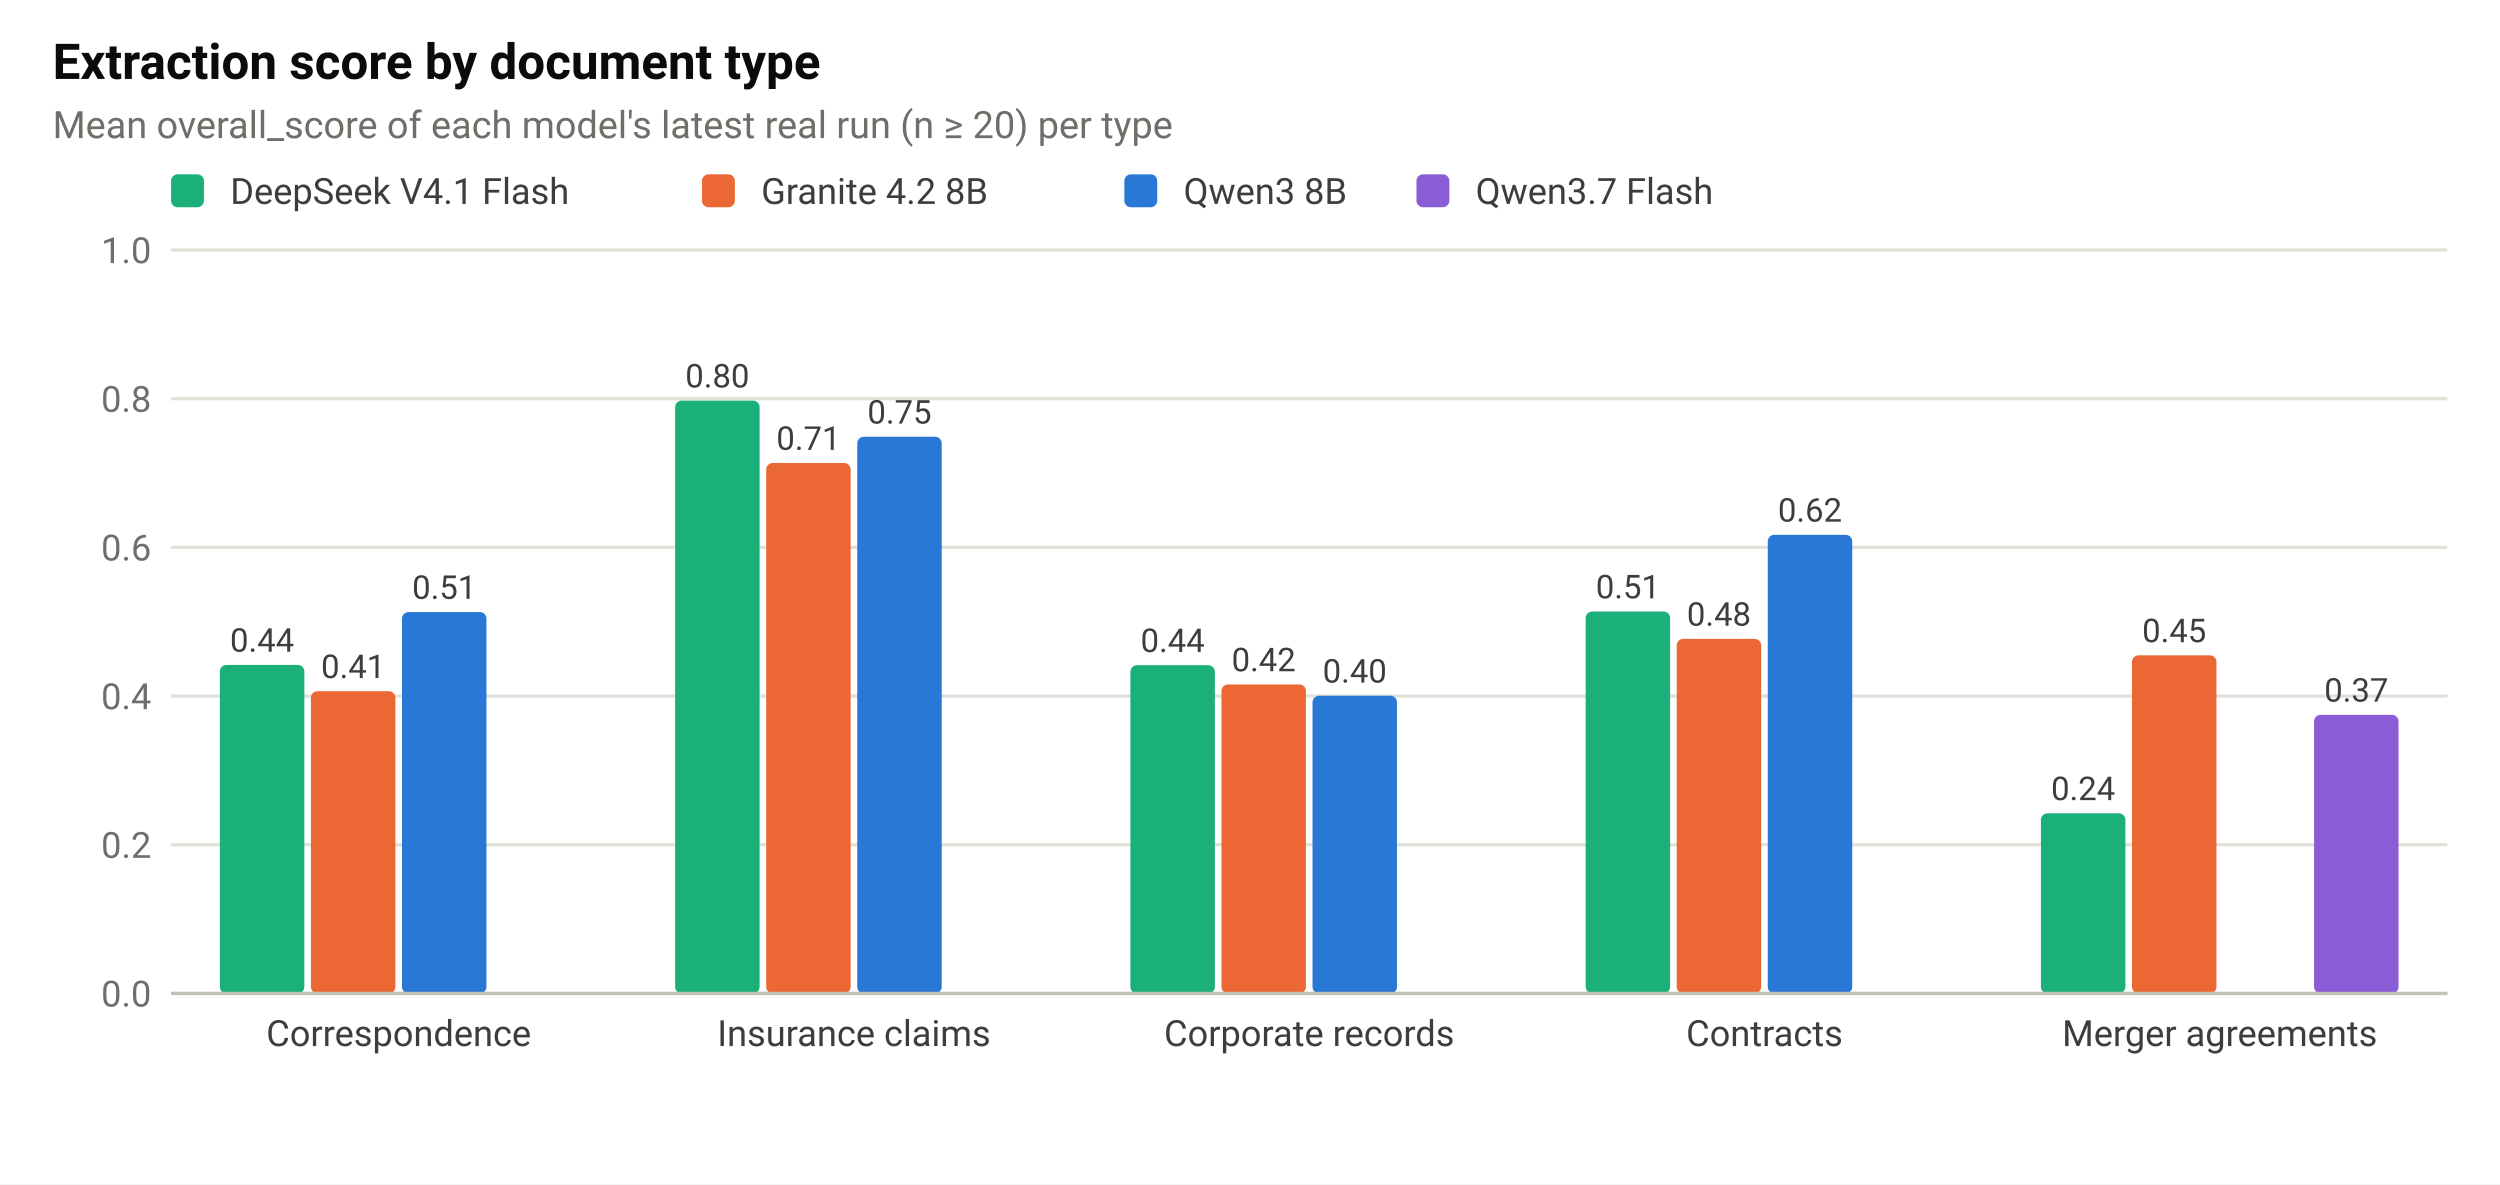
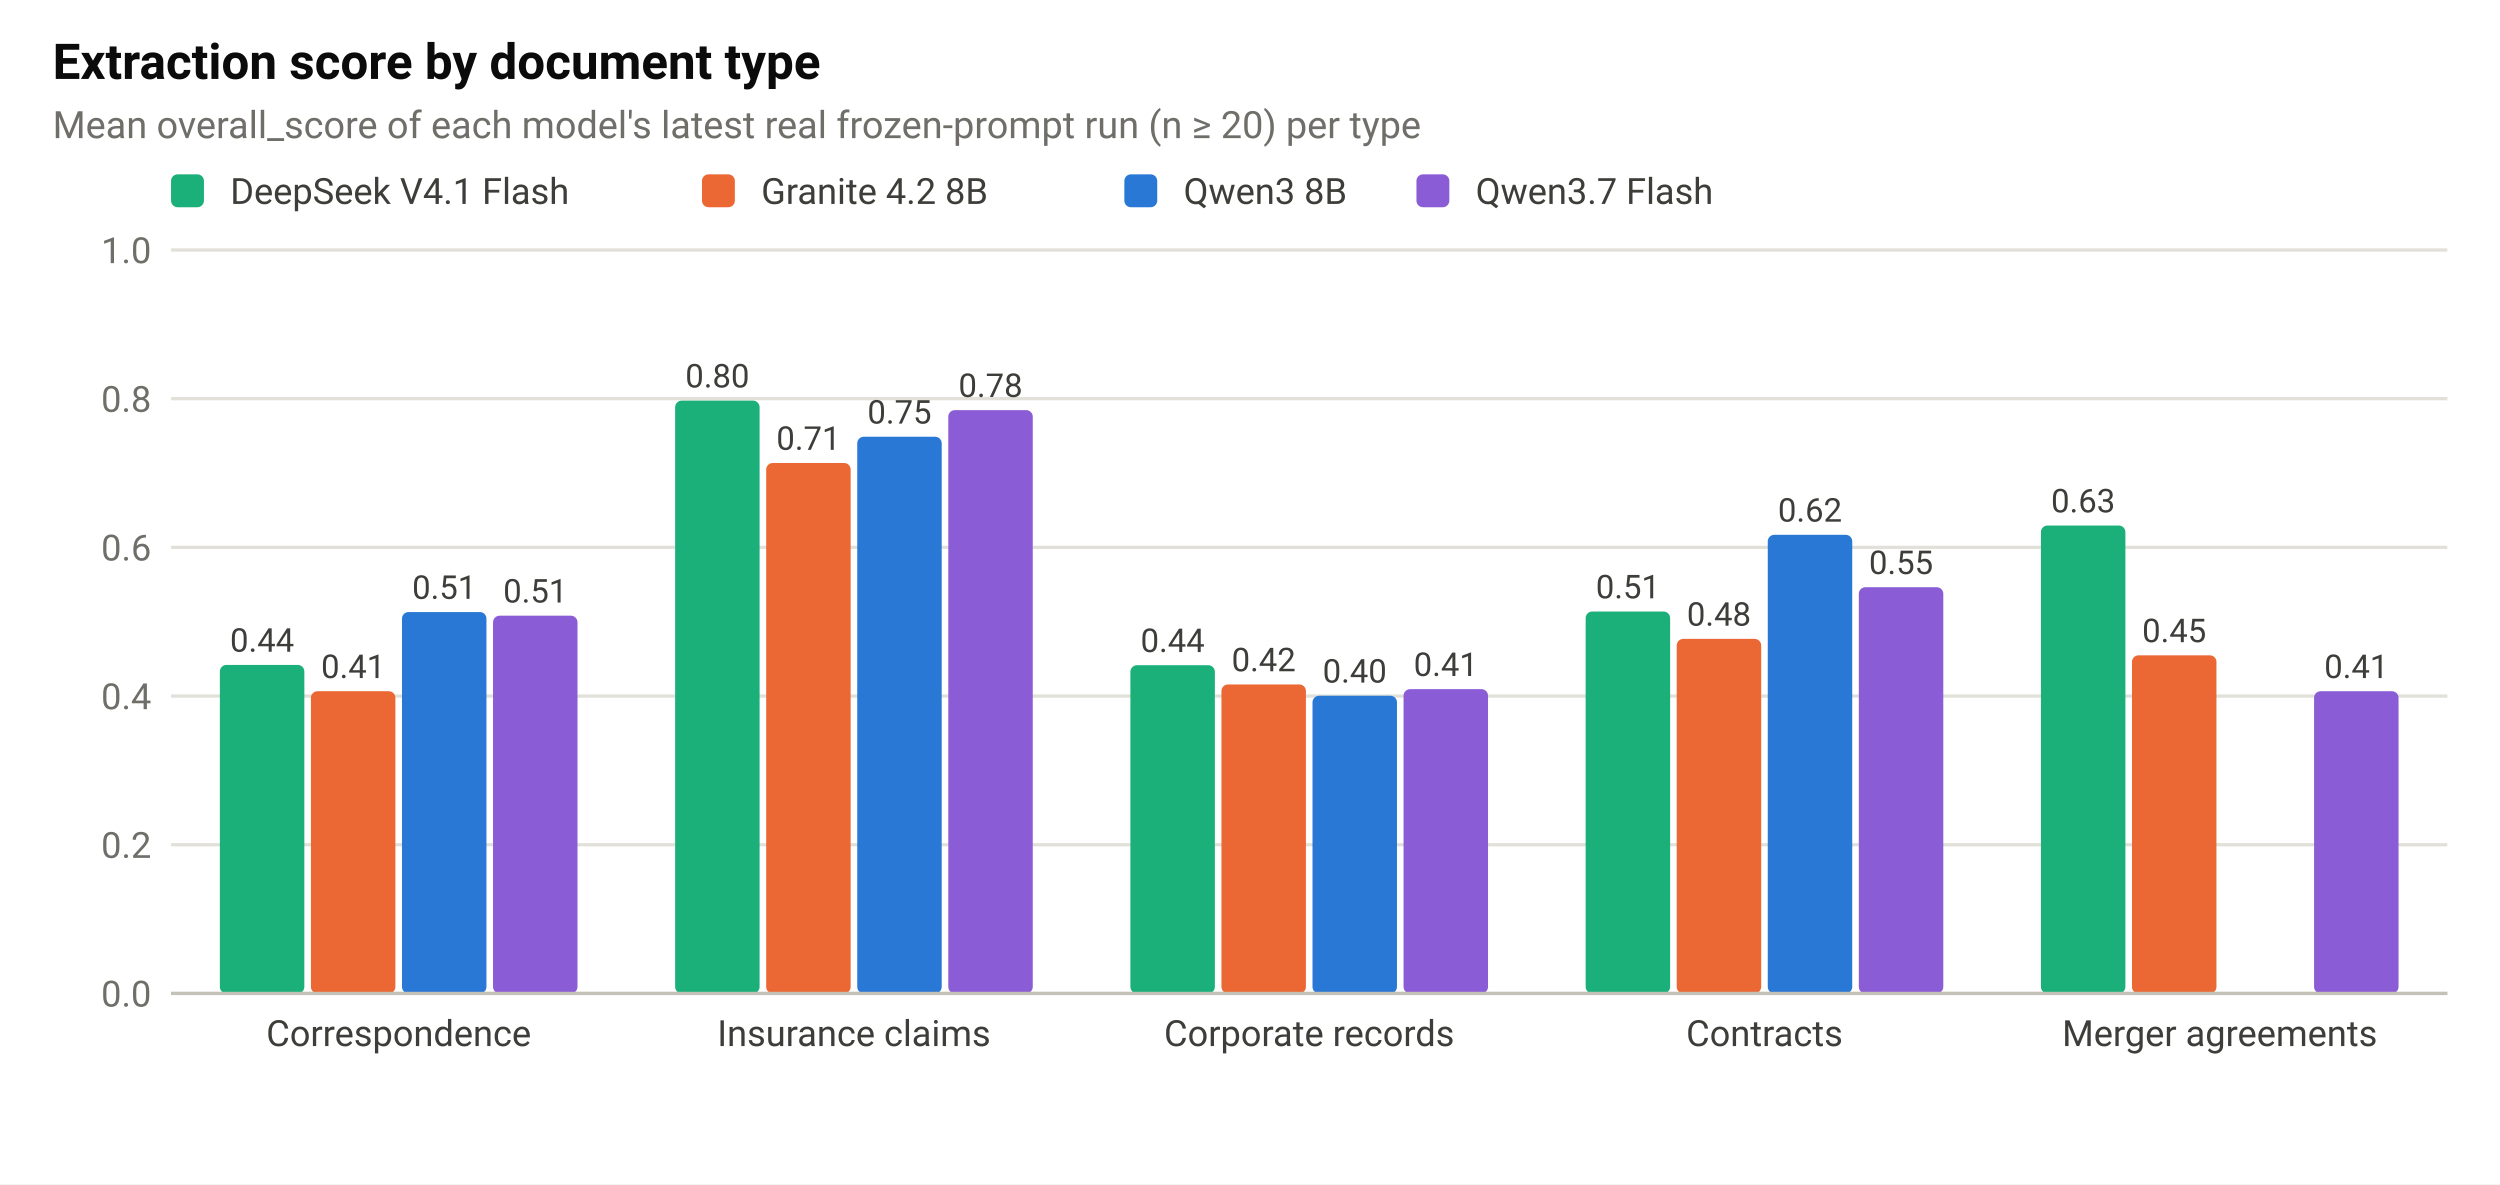
<svg xmlns="http://www.w3.org/2000/svg" width="760" height="360" viewBox="0 0 760 360" font-family="system-ui,-apple-system,'Segoe UI',Roboto,sans-serif" role="img">
  <rect width="760" height="360" fill="#ffffff" />
  <text x="16" y="24" font-size="15" font-weight="600" fill="#0b0b0b">Extraction score by document type</text>
-   <text x="16" y="42" font-size="11.5" fill="#6f6e69">Mean overall_score of each model's latest real run (n ≥ 20) per type</text>
+   <text x="16" y="42" font-size="11.5" fill="#6f6e69">Mean overall_score of each model's latest real frozen-prompt run (n ≥ 20) per type</text>
  <line x1="52" x2="744" y1="302" y2="302" stroke="#e1e0d9" />
  <text x="46" y="306" font-size="11" fill="#6f6e69" text-anchor="end">0.0</text>
  <line x1="52" x2="744" y1="256.8" y2="256.8" stroke="#e1e0d9" />
  <text x="46" y="260.8" font-size="11" fill="#6f6e69" text-anchor="end">0.2</text>
  <line x1="52" x2="744" y1="211.6" y2="211.6" stroke="#e1e0d9" />
  <text x="46" y="215.6" font-size="11" fill="#6f6e69" text-anchor="end">0.4</text>
  <line x1="52" x2="744" y1="166.4" y2="166.4" stroke="#e1e0d9" />
  <text x="46" y="170.4" font-size="11" fill="#6f6e69" text-anchor="end">0.6</text>
  <line x1="52" x2="744" y1="121.2" y2="121.2" stroke="#e1e0d9" />
  <text x="46" y="125.2" font-size="11" fill="#6f6e69" text-anchor="end">0.8</text>
  <line x1="52" x2="744" y1="76" y2="76" stroke="#e1e0d9" />
  <text x="46" y="80" font-size="11" fill="#6f6e69" text-anchor="end">1.0</text>
  <rect x="52" y="53" width="10" height="10" rx="2" fill="#1baf7a" />
  <text x="70" y="62" font-size="11" fill="#3d3d3a" text-anchor="start">DeepSeek V4.1 Flash</text>
  <rect x="213.4" y="53" width="10" height="10" rx="2" fill="#eb6834" />
  <text x="231.4" y="62" font-size="11" fill="#3d3d3a" text-anchor="start">Granite 4.2 8B</text>
  <rect x="341.8" y="53" width="10" height="10" rx="2" fill="#2a78d6" />
  <text x="359.8" y="62" font-size="11" fill="#3d3d3a" text-anchor="start">Qwen3 8B</text>
  <rect x="430.6" y="53" width="10" height="10" rx="2" fill="#8a5cd6" />
  <text x="448.6" y="62" font-size="11" fill="#3d3d3a" text-anchor="start">Qwen3.7 Flash</text>
  <rect x="66.84" y="202.13" width="25.68" height="99.87" fill="#1baf7a" rx="2" />
  <text x="79.68" y="198.13" font-size="10" fill="#3d3d3a" text-anchor="middle">0.44</text>
  <rect x="94.52" y="210.13" width="25.68" height="91.87" fill="#eb6834" rx="2" />
  <text x="107.36" y="206.13" font-size="10" fill="#3d3d3a" text-anchor="middle">0.41</text>
  <rect x="122.2" y="186.06" width="25.68" height="115.94" fill="#2a78d6" rx="2" />
  <text x="135.04" y="182.06" font-size="10" fill="#3d3d3a" text-anchor="middle">0.51</text>
+   <rect x="149.88" y="187.17" width="25.68" height="114.83" fill="#8a5cd6" rx="2" />
+   <text x="162.72" y="183.17" font-size="10" fill="#3d3d3a" text-anchor="middle">0.51</text>
  <text x="121.2" y="318" font-size="11" fill="#3d3d3a" text-anchor="middle">Correspondence</text>
  <rect x="205.24" y="121.79" width="25.68" height="180.21" fill="#1baf7a" rx="2" />
  <text x="218.08" y="117.79" font-size="10" fill="#3d3d3a" text-anchor="middle">0.80</text>
  <rect x="232.92" y="140.75" width="25.68" height="161.25" fill="#eb6834" rx="2" />
  <text x="245.76" y="136.75" font-size="10" fill="#3d3d3a" text-anchor="middle">0.71</text>
  <rect x="260.6" y="132.77" width="25.68" height="169.23" fill="#2a78d6" rx="2" />
  <text x="273.44" y="128.77" font-size="10" fill="#3d3d3a" text-anchor="middle">0.75</text>
+   <rect x="288.28" y="124.68" width="25.68" height="177.32" fill="#8a5cd6" rx="2" />
+   <text x="301.12" y="120.68" font-size="10" fill="#3d3d3a" text-anchor="middle">0.78</text>
  <text x="259.6" y="318" font-size="11" fill="#3d3d3a" text-anchor="middle">Insurance claims</text>
  <rect x="343.64" y="202.22" width="25.68" height="99.78" fill="#1baf7a" rx="2" />
  <text x="356.48" y="198.22" font-size="10" fill="#3d3d3a" text-anchor="middle">0.44</text>
  <rect x="371.32" y="208.07" width="25.68" height="93.93" fill="#eb6834" rx="2" />
  <text x="384.16" y="204.07" font-size="10" fill="#3d3d3a" text-anchor="middle">0.42</text>
  <rect x="399" y="211.51" width="25.68" height="90.49" fill="#2a78d6" rx="2" />
  <text x="411.84" y="207.51" font-size="10" fill="#3d3d3a" text-anchor="middle">0.40</text>
+   <rect x="426.68" y="209.5" width="25.68" height="92.5" fill="#8a5cd6" rx="2" />
+   <text x="439.52" y="205.5" font-size="10" fill="#3d3d3a" text-anchor="middle">0.41</text>
  <text x="398" y="318" font-size="11" fill="#3d3d3a" text-anchor="middle">Corporate records</text>
  <rect x="482.04" y="185.9" width="25.68" height="116.1" fill="#1baf7a" rx="2" />
  <text x="494.88" y="181.9" font-size="10" fill="#3d3d3a" text-anchor="middle">0.51</text>
  <rect x="509.72" y="194.22" width="25.68" height="107.78" fill="#eb6834" rx="2" />
  <text x="522.56" y="190.22" font-size="10" fill="#3d3d3a" text-anchor="middle">0.48</text>
  <rect x="537.4" y="162.58" width="25.68" height="139.42" fill="#2a78d6" rx="2" />
  <text x="550.24" y="158.58" font-size="10" fill="#3d3d3a" text-anchor="middle">0.62</text>
+   <rect x="565.08" y="178.51" width="25.68" height="123.49" fill="#8a5cd6" rx="2" />
+   <text x="577.92" y="174.51" font-size="10" fill="#3d3d3a" text-anchor="middle">0.55</text>
  <text x="536.4" y="318" font-size="11" fill="#3d3d3a" text-anchor="middle">Contracts</text>
-   <rect x="620.44" y="247.24" width="25.68" height="54.76" fill="#1baf7a" rx="2" />
-   <text x="633.28" y="243.24" font-size="10" fill="#3d3d3a" text-anchor="middle">0.24</text>
+   <rect x="620.44" y="159.76" width="25.68" height="142.24" fill="#1baf7a" rx="2" />
+   <text x="633.28" y="155.76" font-size="10" fill="#3d3d3a" text-anchor="middle">0.63</text>
  <rect x="648.12" y="199.22" width="25.68" height="102.78" fill="#eb6834" rx="2" />
  <text x="660.96" y="195.22" font-size="10" fill="#3d3d3a" text-anchor="middle">0.45</text>
-   <rect x="703.48" y="217.3" width="25.68" height="84.7" fill="#8a5cd6" rx="2" />
-   <text x="716.32" y="213.3" font-size="10" fill="#3d3d3a" text-anchor="middle">0.37</text>
+   <rect x="703.48" y="210.13" width="25.68" height="91.87" fill="#8a5cd6" rx="2" />
+   <text x="716.32" y="206.13" font-size="10" fill="#3d3d3a" text-anchor="middle">0.41</text>
  <text x="674.8" y="318" font-size="11" fill="#3d3d3a" text-anchor="middle">Merger agreements</text>
  <line x1="52" x2="744" y1="302" y2="302" stroke="#c3c2b7" />
</svg>
